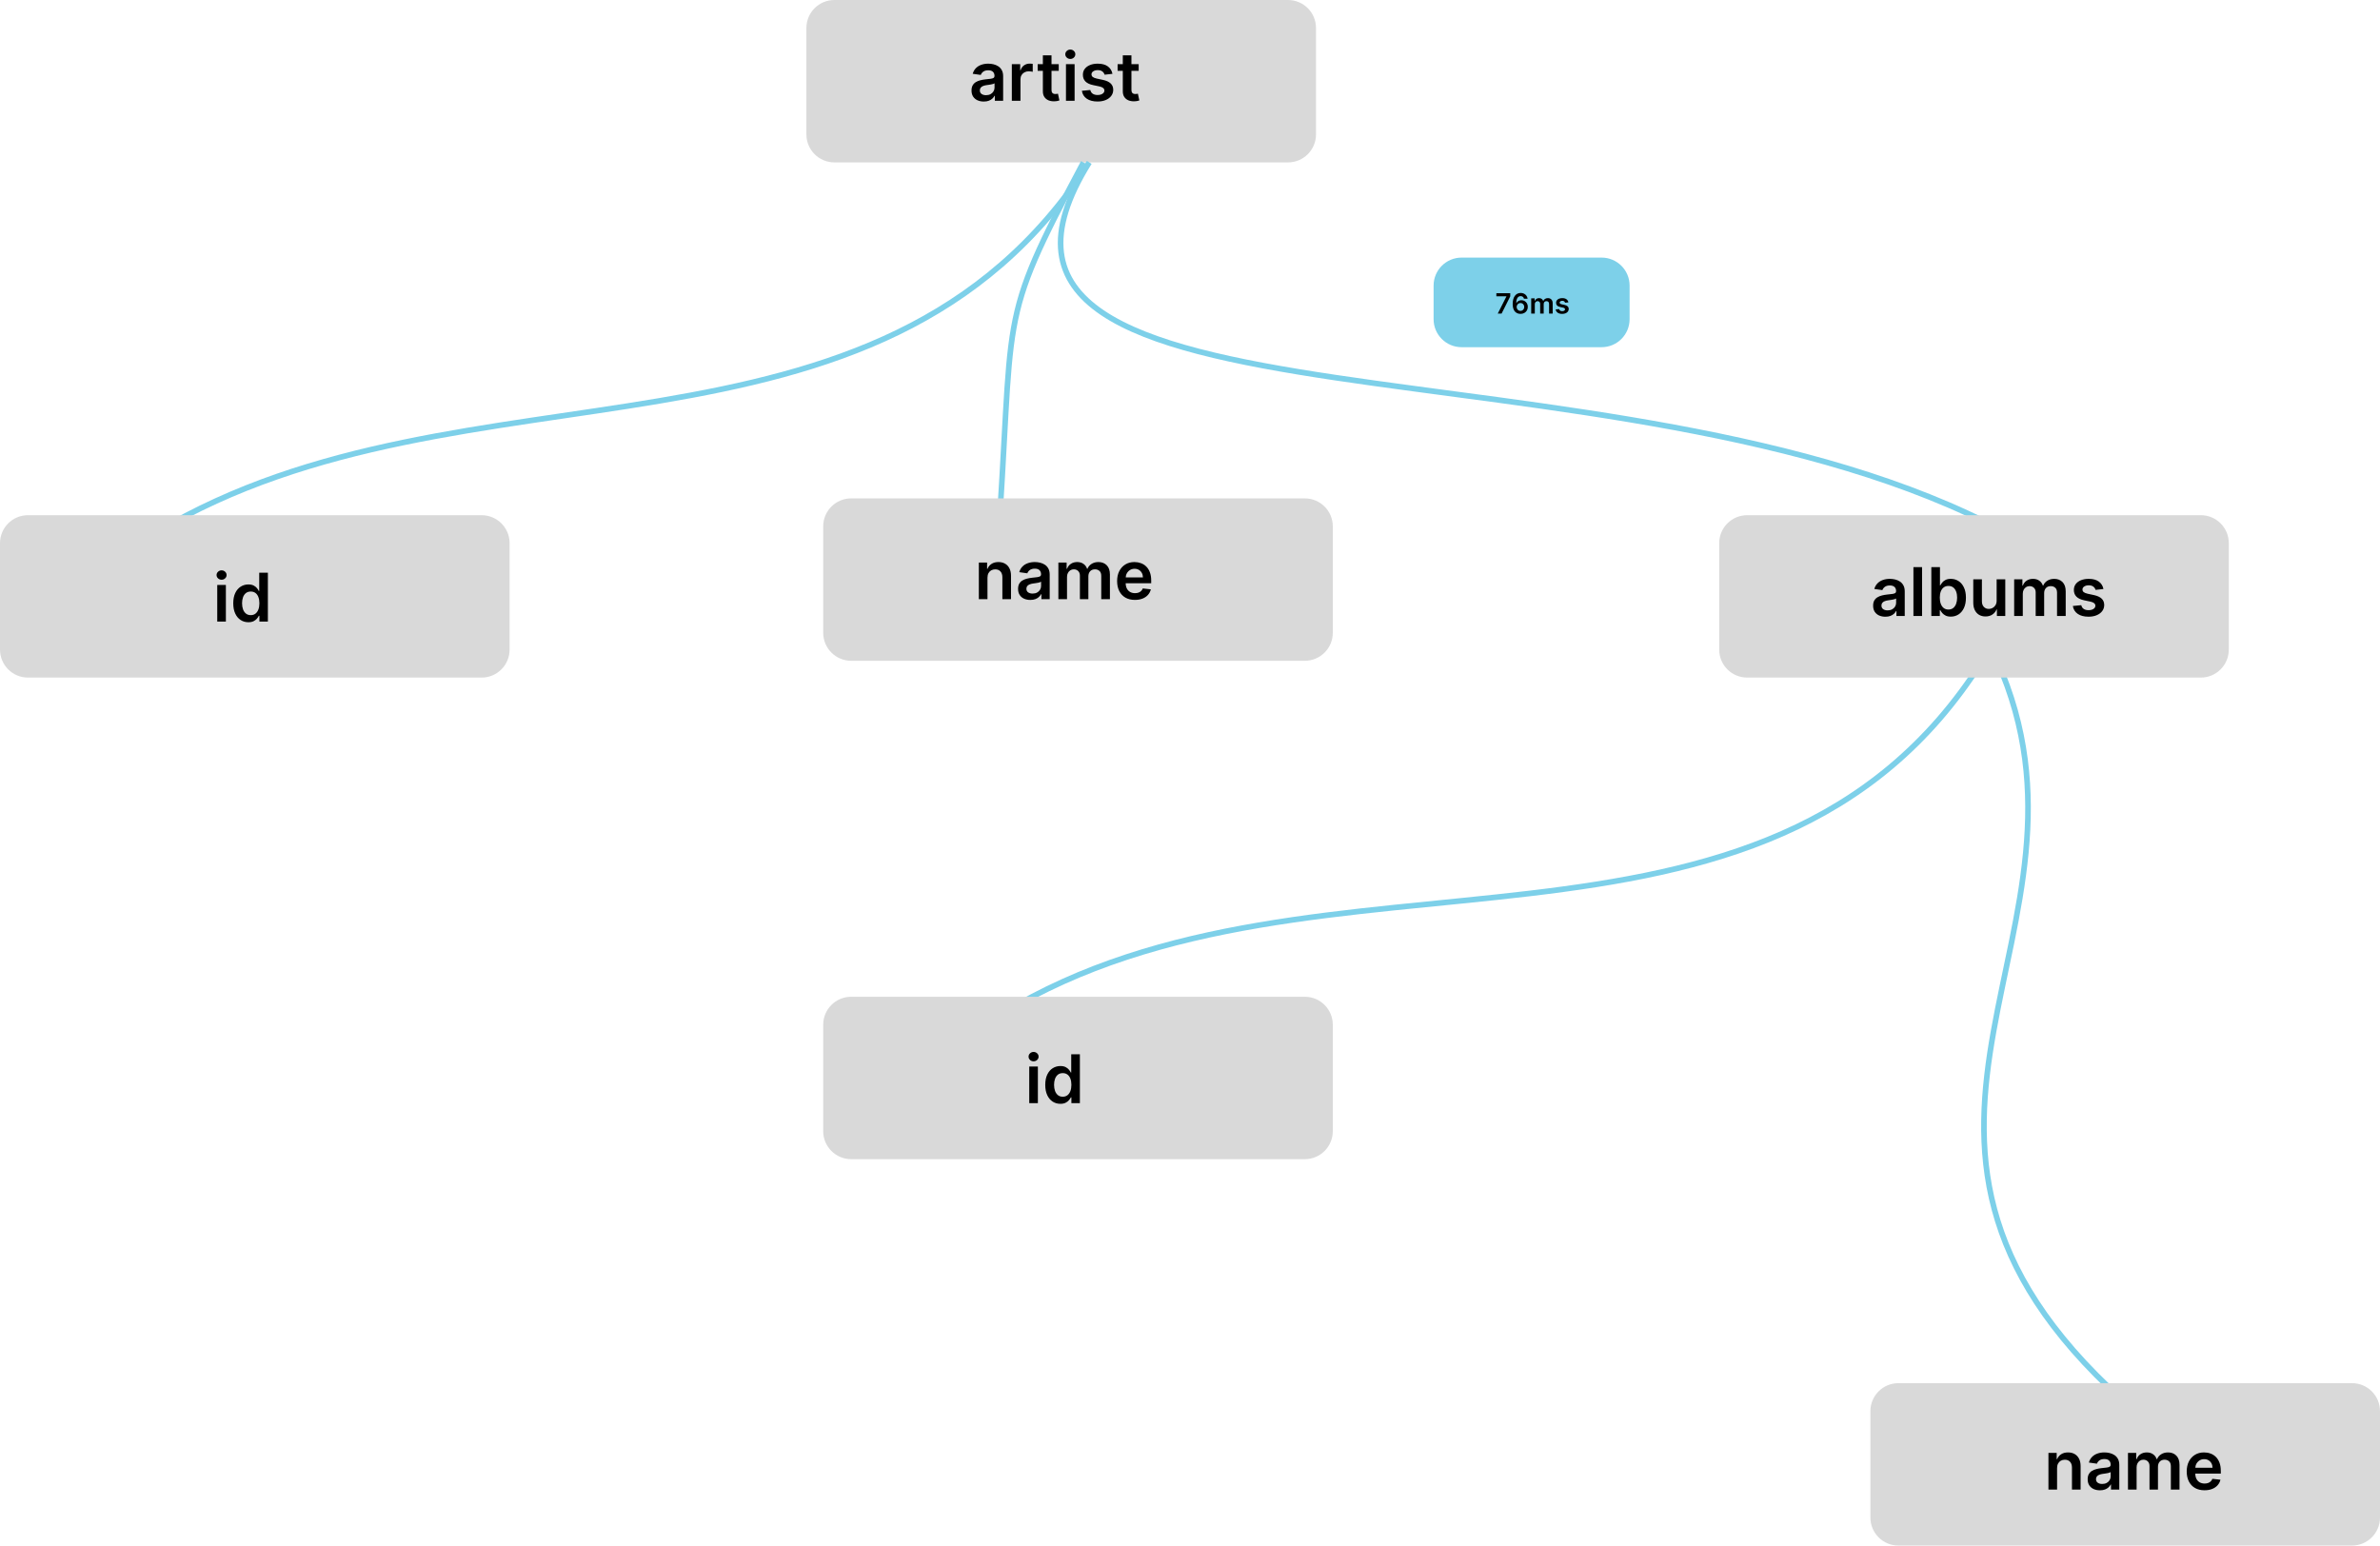
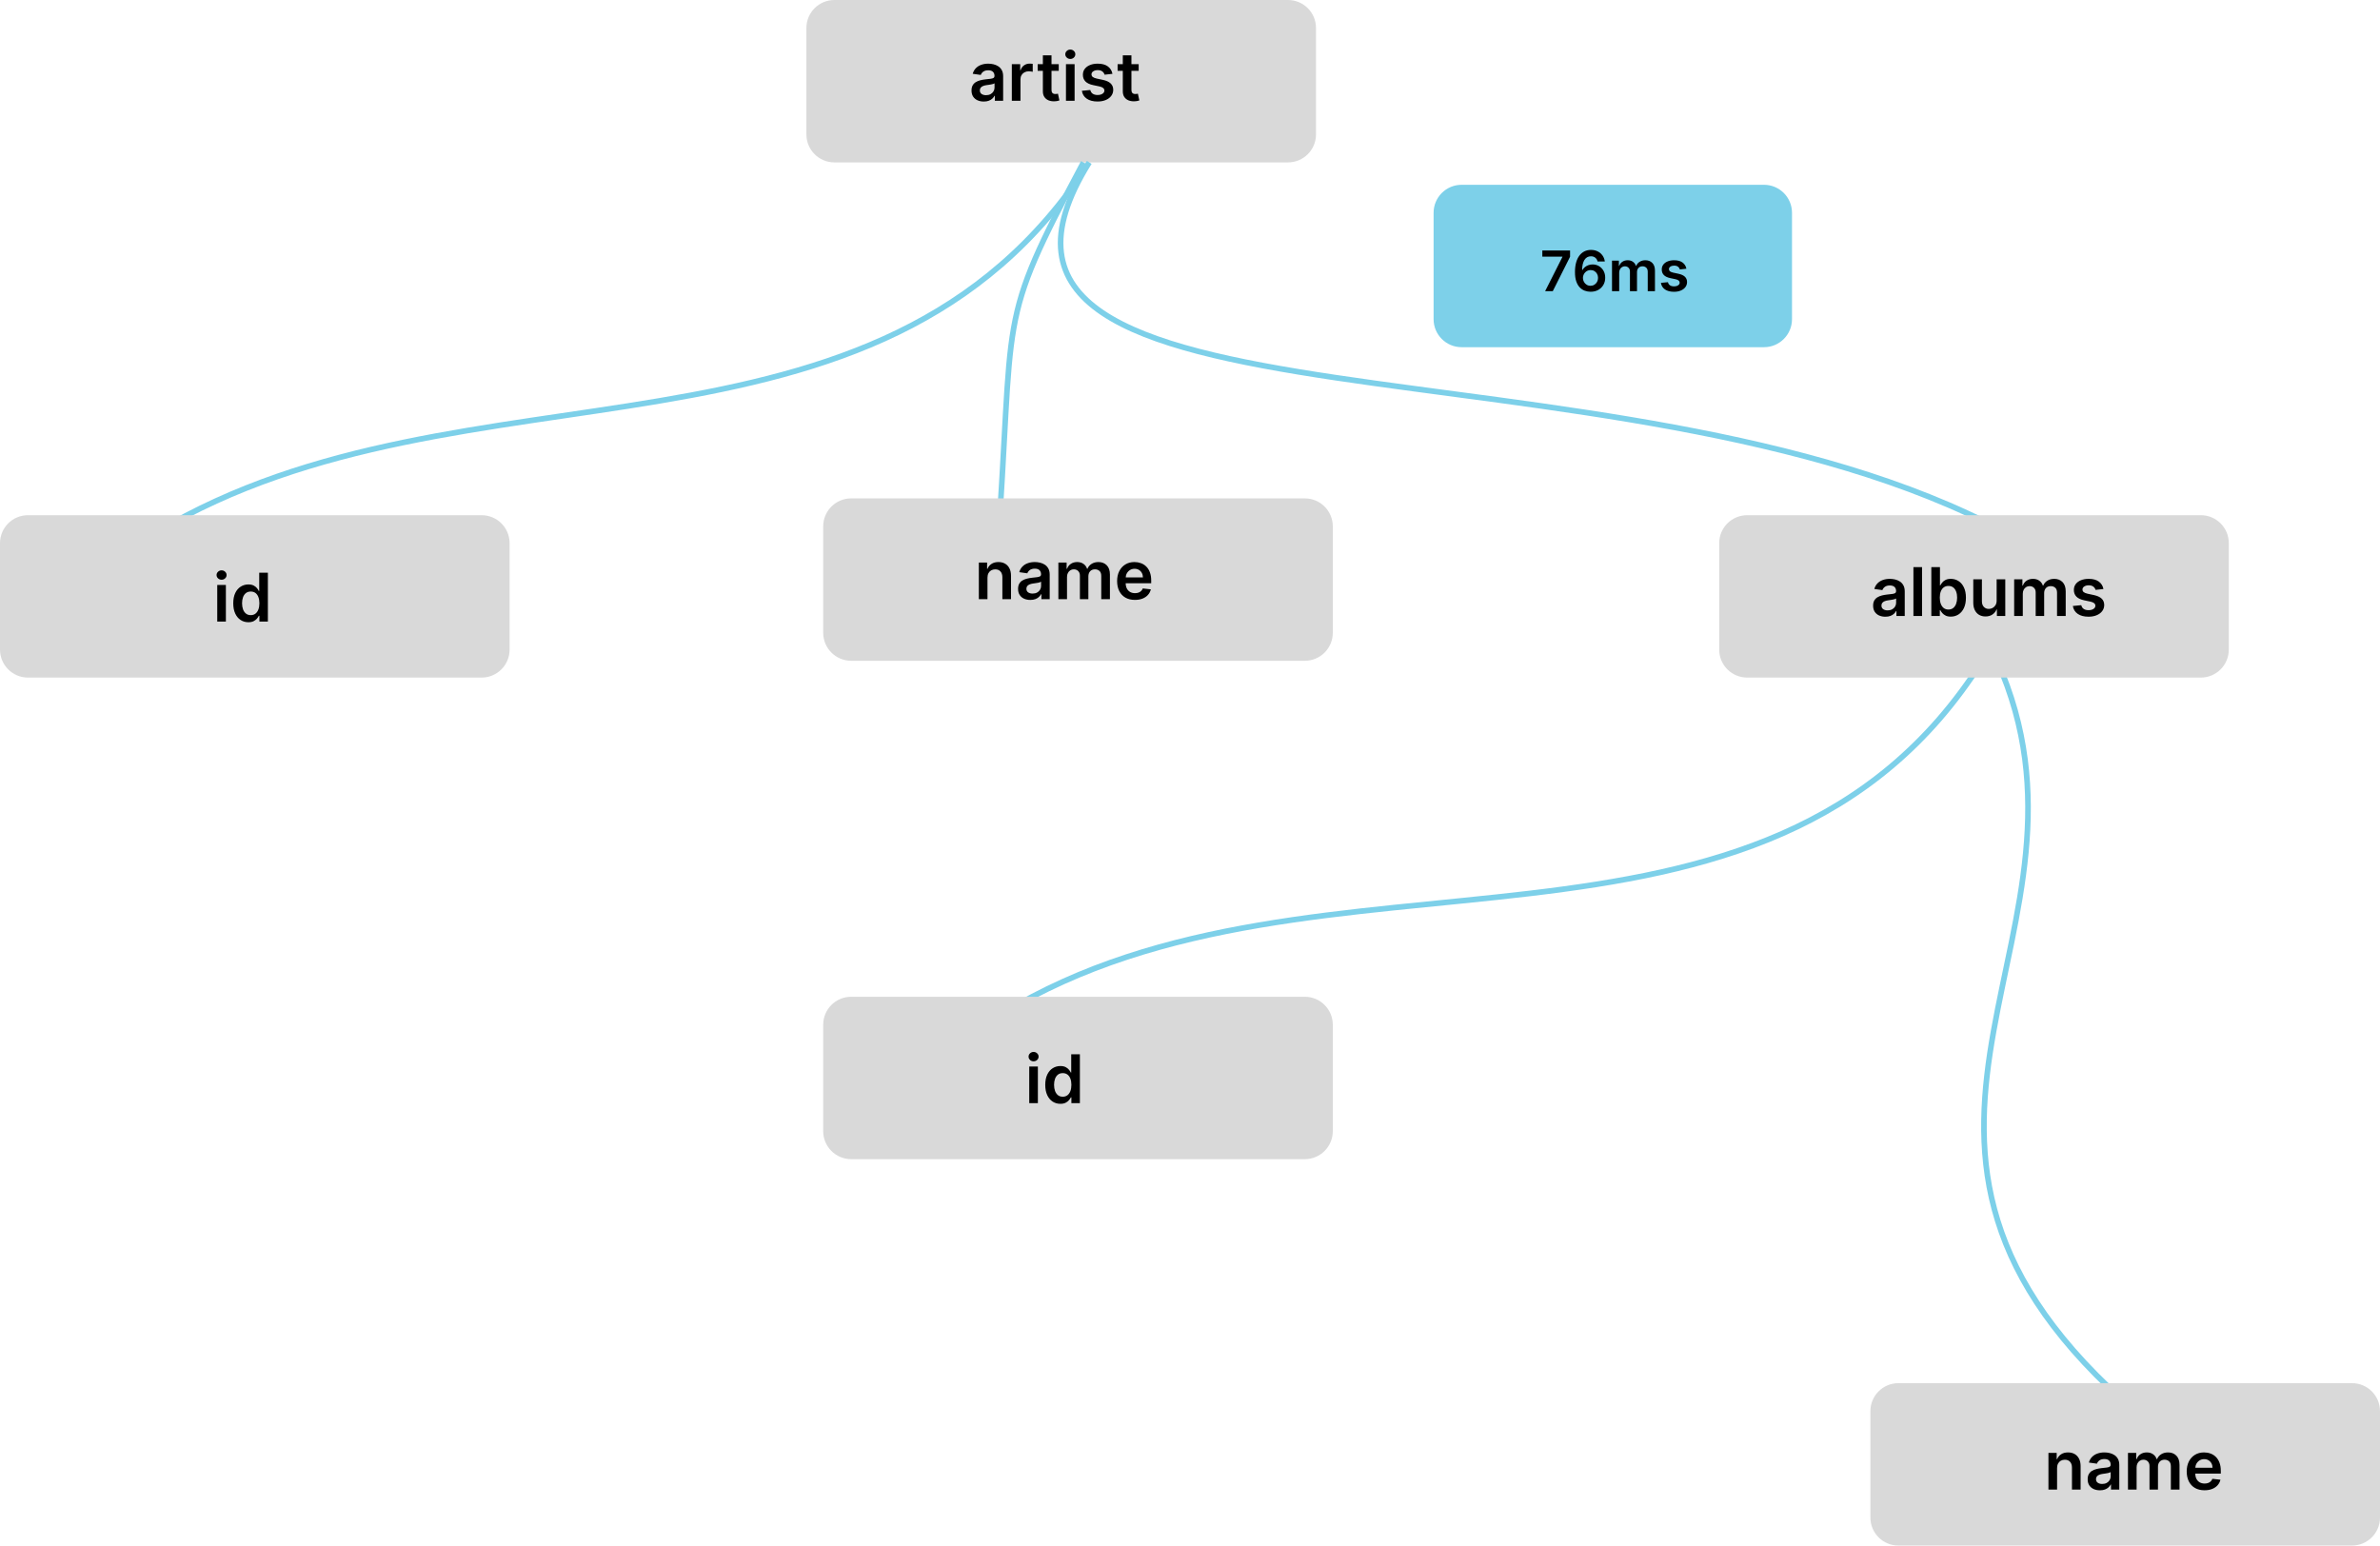
<svg xmlns="http://www.w3.org/2000/svg" width="425" height="276" viewBox="0 0 425 276" fill="none">
  <rect x="144" width="91" height="29" rx="5" fill="#D9D9D9" />
  <path d="M354 118C315.343 179.265 235.592 146.514 179 181" stroke="#7DD0E9" />
  <path d="M379 250C325.93 202.126 378.199 166.265 356.616 118" stroke="#7DD0E9" />
  <path d="M178 100C181.322 54.373 177.577 58.875 193.474 28.999" stroke="#7DD0E9" />
  <path d="M28 95C83.142 62.103 156.838 87.442 194.505 29C162.407 80.512 289.292 57.979 358 95" stroke="#7DD0E9" />
  <rect x="307" y="92" width="91" height="29" rx="5" fill="#D9D9D9" />
  <rect y="92" width="91" height="29" rx="5" fill="#D9D9D9" />
  <rect x="334" y="247" width="91" height="29" rx="5" fill="#D9D9D9" />
  <rect x="147" y="89" width="91" height="29" rx="5" fill="#D9D9D9" />
-   <rect x="256" y="46" width="35" height="16" rx="5" fill="#7DD0E9" />
+   <rect x="256" y="33" width="64" height="29" rx="5" fill="#7DD0E9" />
  <path d="M175.676 18.132C175.261 18.132 174.888 18.058 174.555 17.91C174.226 17.76 173.964 17.538 173.771 17.246C173.581 16.953 173.486 16.592 173.486 16.163C173.486 15.794 173.554 15.489 173.69 15.247C173.827 15.006 174.013 14.812 174.249 14.668C174.484 14.523 174.75 14.413 175.045 14.339C175.344 14.263 175.652 14.207 175.97 14.173C176.354 14.133 176.665 14.098 176.903 14.067C177.142 14.033 177.315 13.982 177.423 13.913C177.534 13.842 177.589 13.733 177.589 13.585V13.56C177.589 13.239 177.494 12.99 177.304 12.814C177.114 12.638 176.839 12.55 176.482 12.55C176.104 12.55 175.804 12.632 175.582 12.797C175.364 12.962 175.216 13.156 175.139 13.381L173.699 13.176C173.813 12.778 174 12.446 174.261 12.179C174.523 11.909 174.842 11.707 175.22 11.574C175.598 11.438 176.016 11.369 176.473 11.369C176.788 11.369 177.102 11.406 177.415 11.48C177.727 11.554 178.013 11.676 178.271 11.847C178.53 12.014 178.737 12.243 178.893 12.533C179.053 12.822 179.132 13.185 179.132 13.619V18H177.649V17.101H177.598C177.504 17.283 177.372 17.453 177.202 17.612C177.034 17.768 176.822 17.895 176.567 17.991C176.314 18.085 176.017 18.132 175.676 18.132ZM176.077 16.999C176.386 16.999 176.655 16.938 176.882 16.815C177.109 16.69 177.284 16.526 177.406 16.321C177.531 16.116 177.594 15.893 177.594 15.652V14.881C177.545 14.921 177.463 14.957 177.347 14.992C177.233 15.026 177.105 15.055 176.963 15.081C176.821 15.107 176.68 15.129 176.541 15.149C176.402 15.169 176.281 15.186 176.179 15.2C175.949 15.232 175.743 15.283 175.561 15.354C175.379 15.425 175.236 15.524 175.131 15.652C175.026 15.777 174.973 15.939 174.973 16.138C174.973 16.422 175.077 16.636 175.284 16.781C175.491 16.926 175.756 16.999 176.077 16.999ZM180.683 18V11.454H182.179V12.546H182.247C182.366 12.168 182.571 11.876 182.861 11.672C183.153 11.464 183.487 11.361 183.862 11.361C183.947 11.361 184.043 11.365 184.148 11.374C184.256 11.379 184.345 11.389 184.416 11.403V12.822C184.351 12.8 184.247 12.78 184.105 12.763C183.966 12.743 183.831 12.733 183.7 12.733C183.419 12.733 183.166 12.794 182.942 12.916C182.72 13.036 182.545 13.202 182.418 13.415C182.29 13.628 182.226 13.874 182.226 14.152V18H180.683ZM189.061 11.454V12.648H185.298V11.454H189.061ZM186.227 9.886H187.77V16.031C187.77 16.239 187.801 16.398 187.864 16.509C187.929 16.616 188.014 16.69 188.119 16.73C188.224 16.77 188.341 16.79 188.469 16.79C188.565 16.79 188.653 16.783 188.733 16.768C188.815 16.754 188.878 16.741 188.92 16.73L189.18 17.936C189.098 17.965 188.98 17.996 188.827 18.03C188.676 18.064 188.491 18.084 188.273 18.09C187.886 18.101 187.538 18.043 187.229 17.915C186.919 17.784 186.673 17.582 186.491 17.31C186.313 17.037 186.224 16.696 186.227 16.287V9.886ZM190.351 18V11.454H191.894V18H190.351ZM191.127 10.526C190.882 10.526 190.672 10.445 190.496 10.283C190.32 10.118 190.232 9.92 190.232 9.69C190.232 9.457 190.32 9.26 190.496 9.098C190.672 8.933 190.882 8.851 191.127 8.851C191.374 8.851 191.584 8.933 191.757 9.098C191.934 9.26 192.022 9.457 192.022 9.69C192.022 9.92 191.934 10.118 191.757 10.283C191.584 10.445 191.374 10.526 191.127 10.526ZM198.653 13.185L197.247 13.338C197.207 13.196 197.138 13.062 197.038 12.938C196.942 12.812 196.811 12.712 196.646 12.635C196.482 12.558 196.28 12.52 196.041 12.52C195.72 12.52 195.45 12.589 195.232 12.729C195.016 12.868 194.909 13.048 194.912 13.27C194.909 13.46 194.979 13.615 195.121 13.734C195.266 13.854 195.504 13.952 195.837 14.028L196.953 14.267C197.572 14.401 198.033 14.612 198.334 14.902C198.638 15.192 198.791 15.571 198.794 16.04C198.791 16.452 198.67 16.815 198.432 17.131C198.196 17.443 197.868 17.688 197.447 17.864C197.027 18.04 196.544 18.128 195.999 18.128C195.197 18.128 194.553 17.96 194.064 17.625C193.575 17.287 193.284 16.817 193.19 16.215L194.695 16.07C194.763 16.365 194.908 16.588 195.129 16.739C195.351 16.889 195.639 16.965 195.994 16.965C196.361 16.965 196.655 16.889 196.876 16.739C197.101 16.588 197.213 16.402 197.213 16.18C197.213 15.993 197.141 15.838 196.996 15.716C196.854 15.594 196.632 15.5 196.331 15.435L195.214 15.2C194.587 15.07 194.122 14.849 193.821 14.54C193.52 14.227 193.371 13.832 193.374 13.355C193.371 12.952 193.48 12.602 193.702 12.307C193.926 12.008 194.237 11.778 194.635 11.617C195.036 11.452 195.497 11.369 196.02 11.369C196.787 11.369 197.391 11.533 197.831 11.859C198.274 12.186 198.548 12.628 198.653 13.185ZM203.335 11.454V12.648H199.572V11.454H203.335ZM200.501 9.886H202.043V16.031C202.043 16.239 202.075 16.398 202.137 16.509C202.202 16.616 202.288 16.69 202.393 16.73C202.498 16.77 202.614 16.79 202.742 16.79C202.839 16.79 202.927 16.783 203.006 16.768C203.089 16.754 203.151 16.741 203.194 16.73L203.454 17.936C203.371 17.965 203.254 17.996 203.1 18.03C202.95 18.064 202.765 18.084 202.546 18.09C202.16 18.101 201.812 18.043 201.502 17.915C201.192 17.784 200.947 17.582 200.765 17.31C200.586 17.037 200.498 16.696 200.501 16.287V9.886Z" fill="black" />
-   <path d="M267.456 56L269.003 52.939V52.914H267.208V52.364H269.685V52.926L268.14 56H267.456ZM271.511 56.05C271.337 56.048 271.167 56.018 271.002 55.959C270.836 55.899 270.687 55.801 270.554 55.666C270.422 55.53 270.316 55.35 270.238 55.125C270.16 54.899 270.122 54.619 270.123 54.285C270.123 53.974 270.156 53.696 270.222 53.452C270.289 53.208 270.384 53.002 270.508 52.834C270.632 52.665 270.782 52.536 270.957 52.447C271.134 52.358 271.331 52.314 271.549 52.314C271.777 52.314 271.979 52.359 272.156 52.449C272.333 52.539 272.477 52.662 272.585 52.818C272.694 52.973 272.762 53.148 272.788 53.344H272.14C272.107 53.204 272.039 53.093 271.936 53.01C271.834 52.926 271.705 52.884 271.549 52.884C271.296 52.884 271.102 52.993 270.966 53.212C270.831 53.431 270.763 53.732 270.762 54.114H270.787C270.845 54.01 270.92 53.921 271.012 53.846C271.105 53.772 271.209 53.714 271.325 53.674C271.442 53.633 271.566 53.612 271.696 53.612C271.909 53.612 272.1 53.663 272.269 53.765C272.44 53.866 272.575 54.007 272.674 54.185C272.774 54.363 272.823 54.566 272.822 54.796C272.823 55.035 272.768 55.25 272.658 55.441C272.548 55.63 272.395 55.779 272.198 55.888C272.002 55.997 271.773 56.051 271.511 56.05ZM271.508 55.517C271.637 55.517 271.752 55.486 271.854 55.423C271.956 55.36 272.036 55.276 272.095 55.169C272.155 55.062 272.184 54.943 272.182 54.81C272.184 54.68 272.155 54.562 272.097 54.457C272.04 54.352 271.962 54.268 271.861 54.207C271.76 54.145 271.646 54.114 271.517 54.114C271.421 54.114 271.331 54.133 271.248 54.169C271.166 54.206 271.093 54.257 271.032 54.322C270.97 54.386 270.922 54.461 270.886 54.546C270.852 54.63 270.834 54.72 270.833 54.816C270.834 54.942 270.864 55.059 270.922 55.166C270.98 55.272 271.06 55.357 271.161 55.421C271.263 55.485 271.379 55.517 271.508 55.517ZM273.429 56V53.273H274.043V53.736H274.075C274.132 53.58 274.226 53.458 274.358 53.37C274.489 53.282 274.646 53.237 274.828 53.237C275.013 53.237 275.168 53.282 275.295 53.372C275.423 53.461 275.513 53.582 275.565 53.736H275.593C275.654 53.585 275.755 53.464 275.899 53.374C276.043 53.283 276.214 53.237 276.412 53.237C276.663 53.237 276.868 53.316 277.026 53.475C277.185 53.634 277.264 53.865 277.264 54.169V56H276.62V54.269C276.62 54.1 276.575 53.976 276.485 53.898C276.395 53.818 276.285 53.779 276.154 53.779C275.999 53.779 275.878 53.827 275.79 53.924C275.704 54.02 275.661 54.145 275.661 54.299V56H275.03V54.242C275.03 54.101 274.988 53.989 274.903 53.905C274.819 53.821 274.708 53.779 274.572 53.779C274.48 53.779 274.396 53.802 274.32 53.85C274.244 53.896 274.184 53.962 274.139 54.047C274.094 54.131 274.072 54.229 274.072 54.342V56H273.429ZM280.072 53.994L279.486 54.057C279.469 53.998 279.44 53.943 279.399 53.891C279.359 53.839 279.304 53.797 279.235 53.765C279.167 53.733 279.083 53.717 278.983 53.717C278.85 53.717 278.737 53.746 278.646 53.804C278.556 53.862 278.512 53.937 278.513 54.029C278.512 54.108 278.541 54.173 278.6 54.223C278.66 54.272 278.76 54.313 278.898 54.345L279.363 54.445C279.621 54.5 279.813 54.588 279.939 54.709C280.065 54.83 280.129 54.988 280.13 55.183C280.129 55.355 280.079 55.506 279.979 55.638C279.881 55.768 279.744 55.87 279.569 55.943C279.394 56.017 279.193 56.053 278.966 56.053C278.632 56.053 278.363 55.983 278.159 55.844C277.956 55.703 277.835 55.507 277.795 55.256L278.422 55.196C278.451 55.319 278.511 55.412 278.603 55.474C278.696 55.537 278.816 55.569 278.964 55.569C279.116 55.569 279.239 55.537 279.331 55.474C279.425 55.412 279.472 55.334 279.472 55.242C279.472 55.164 279.441 55.099 279.381 55.048C279.322 54.997 279.23 54.958 279.104 54.931L278.639 54.834C278.377 54.779 278.184 54.687 278.058 54.558C277.933 54.428 277.871 54.264 277.872 54.065C277.871 53.897 277.916 53.751 278.009 53.628C278.102 53.504 278.232 53.408 278.397 53.34C278.564 53.272 278.757 53.237 278.974 53.237C279.294 53.237 279.546 53.305 279.729 53.441C279.914 53.578 280.028 53.762 280.072 53.994Z" fill="black" />
+   <path d="M275.913 52L279.006 45.878V45.828H275.415V44.727H280.369V45.853L277.28 52H275.913ZM284.023 52.099C283.675 52.097 283.335 52.037 283.003 51.918C282.672 51.798 282.374 51.602 282.108 51.332C281.843 51.06 281.633 50.699 281.476 50.249C281.32 49.797 281.243 49.237 281.246 48.57C281.246 47.947 281.312 47.392 281.444 46.904C281.577 46.416 281.768 46.005 282.016 45.668C282.265 45.33 282.564 45.072 282.915 44.894C283.267 44.717 283.662 44.628 284.097 44.628C284.554 44.628 284.959 44.718 285.312 44.898C285.667 45.078 285.953 45.324 286.171 45.636C286.389 45.947 286.524 46.297 286.576 46.688H285.28C285.213 46.408 285.077 46.186 284.871 46.02C284.668 45.852 284.41 45.768 284.097 45.768C283.593 45.768 283.205 45.987 282.932 46.425C282.662 46.863 282.526 47.464 282.524 48.229H282.574C282.69 48.02 282.84 47.842 283.025 47.693C283.209 47.543 283.418 47.428 283.65 47.348C283.884 47.265 284.131 47.224 284.392 47.224C284.818 47.224 285.2 47.325 285.539 47.529C285.88 47.733 286.15 48.013 286.349 48.371C286.547 48.726 286.646 49.133 286.643 49.592C286.646 50.071 286.537 50.5 286.317 50.881C286.096 51.26 285.79 51.559 285.397 51.776C285.004 51.994 284.546 52.102 284.023 52.099ZM284.015 51.034C284.273 51.034 284.504 50.971 284.708 50.846C284.912 50.72 285.073 50.551 285.191 50.338C285.309 50.125 285.367 49.886 285.365 49.621C285.367 49.36 285.31 49.125 285.194 48.914C285.081 48.703 284.923 48.536 284.722 48.413C284.521 48.29 284.291 48.229 284.033 48.229C283.841 48.229 283.663 48.265 283.497 48.339C283.331 48.412 283.187 48.514 283.064 48.644C282.941 48.772 282.844 48.921 282.773 49.092C282.704 49.26 282.668 49.44 282.666 49.631C282.668 49.885 282.728 50.118 282.844 50.331C282.96 50.544 283.119 50.715 283.323 50.842C283.527 50.97 283.757 51.034 284.015 51.034ZM287.858 52V46.545H289.086V47.472H289.15C289.264 47.16 289.452 46.916 289.715 46.741C289.978 46.563 290.291 46.474 290.656 46.474C291.025 46.474 291.337 46.564 291.59 46.744C291.846 46.922 292.026 47.164 292.13 47.472H292.187C292.307 47.169 292.511 46.928 292.797 46.748C293.086 46.566 293.428 46.474 293.824 46.474C294.326 46.474 294.735 46.633 295.052 46.95C295.37 47.267 295.528 47.73 295.528 48.339V52H294.239V48.538C294.239 48.199 294.149 47.952 293.969 47.795C293.789 47.637 293.569 47.557 293.309 47.557C292.999 47.557 292.756 47.655 292.581 47.849C292.408 48.041 292.322 48.29 292.322 48.598V52H291.061V48.484C291.061 48.203 290.976 47.978 290.805 47.81C290.637 47.642 290.417 47.557 290.145 47.557C289.96 47.557 289.792 47.605 289.64 47.7C289.489 47.792 289.368 47.923 289.278 48.094C289.188 48.262 289.143 48.458 289.143 48.683V52H287.858ZM301.143 47.987L299.972 48.115C299.938 47.997 299.88 47.885 299.798 47.781C299.717 47.677 299.608 47.593 299.471 47.529C299.334 47.465 299.165 47.433 298.967 47.433C298.699 47.433 298.474 47.491 298.292 47.607C298.112 47.723 298.023 47.874 298.026 48.058C298.023 48.217 298.081 48.346 298.2 48.445C298.32 48.545 298.519 48.626 298.796 48.69L299.727 48.889C300.243 49.001 300.626 49.177 300.877 49.418C301.13 49.66 301.258 49.976 301.261 50.367C301.258 50.71 301.158 51.013 300.959 51.276C300.762 51.536 300.489 51.74 300.138 51.886C299.788 52.033 299.386 52.106 298.931 52.106C298.263 52.106 297.726 51.967 297.319 51.688C296.912 51.406 296.669 51.014 296.591 50.512L297.844 50.391C297.901 50.638 298.022 50.823 298.207 50.949C298.391 51.074 298.632 51.137 298.928 51.137C299.233 51.137 299.478 51.074 299.663 50.949C299.85 50.823 299.943 50.668 299.943 50.484C299.943 50.327 299.883 50.198 299.762 50.097C299.644 49.995 299.459 49.917 299.208 49.862L298.278 49.667C297.754 49.558 297.367 49.374 297.116 49.117C296.866 48.856 296.741 48.527 296.744 48.129C296.741 47.793 296.832 47.502 297.017 47.256C297.204 47.007 297.463 46.815 297.795 46.68C298.129 46.543 298.513 46.474 298.949 46.474C299.588 46.474 300.091 46.611 300.458 46.883C300.827 47.155 301.056 47.523 301.143 47.987Z" fill="black" />
  <path d="M38.793 111V104.455H40.335V111H38.793ZM39.568 103.526C39.324 103.526 39.114 103.445 38.938 103.283C38.761 103.118 38.673 102.92 38.673 102.69C38.673 102.457 38.761 102.26 38.938 102.098C39.114 101.933 39.324 101.851 39.568 101.851C39.815 101.851 40.026 101.933 40.199 102.098C40.375 102.26 40.463 102.457 40.463 102.69C40.463 102.92 40.375 103.118 40.199 103.283C40.026 103.445 39.815 103.526 39.568 103.526ZM44.35 111.115C43.836 111.115 43.376 110.983 42.97 110.719C42.564 110.455 42.242 110.071 42.007 109.568C41.771 109.065 41.653 108.455 41.653 107.736C41.653 107.009 41.772 106.395 42.011 105.895C42.252 105.392 42.578 105.013 42.987 104.757C43.396 104.499 43.852 104.369 44.355 104.369C44.738 104.369 45.054 104.435 45.301 104.565C45.548 104.693 45.744 104.848 45.889 105.03C46.034 105.209 46.146 105.378 46.225 105.537H46.289V102.273H47.836V111H46.319V109.969H46.225C46.146 110.128 46.031 110.297 45.88 110.476C45.73 110.652 45.531 110.803 45.284 110.928C45.037 111.053 44.725 111.115 44.35 111.115ZM44.781 109.849C45.108 109.849 45.386 109.761 45.616 109.585C45.846 109.406 46.021 109.158 46.14 108.839C46.26 108.521 46.319 108.151 46.319 107.727C46.319 107.304 46.26 106.936 46.14 106.624C46.024 106.311 45.85 106.068 45.62 105.895C45.393 105.722 45.113 105.635 44.781 105.635C44.437 105.635 44.15 105.724 43.92 105.903C43.69 106.082 43.517 106.33 43.4 106.645C43.284 106.96 43.225 107.321 43.225 107.727C43.225 108.136 43.284 108.501 43.4 108.822C43.52 109.141 43.694 109.392 43.924 109.577C44.157 109.759 44.443 109.849 44.781 109.849Z" fill="black" />
  <path d="M176.335 103.165V107H174.793V100.455H176.267V101.567H176.344C176.494 101.2 176.734 100.909 177.064 100.693C177.396 100.477 177.807 100.369 178.295 100.369C178.747 100.369 179.141 100.466 179.476 100.659C179.814 100.852 180.075 101.132 180.26 101.499C180.447 101.865 180.54 102.31 180.537 102.832V107H178.994V103.071C178.994 102.634 178.881 102.291 178.653 102.044C178.429 101.797 178.118 101.673 177.72 101.673C177.45 101.673 177.21 101.733 177 101.852C176.793 101.969 176.629 102.138 176.51 102.359C176.393 102.581 176.335 102.849 176.335 103.165ZM183.989 107.132C183.574 107.132 183.2 107.058 182.868 106.911C182.538 106.76 182.277 106.538 182.084 106.246C181.893 105.953 181.798 105.592 181.798 105.163C181.798 104.794 181.866 104.489 182.003 104.247C182.139 104.006 182.325 103.812 182.561 103.668C182.797 103.523 183.063 103.413 183.358 103.339C183.656 103.263 183.964 103.207 184.283 103.173C184.666 103.134 184.977 103.098 185.216 103.067C185.455 103.033 185.628 102.982 185.736 102.913C185.847 102.842 185.902 102.733 185.902 102.585V102.56C185.902 102.239 185.807 101.99 185.616 101.814C185.426 101.638 185.152 101.55 184.794 101.55C184.416 101.55 184.116 101.632 183.895 101.797C183.676 101.962 183.528 102.156 183.452 102.381L182.011 102.176C182.125 101.778 182.313 101.446 182.574 101.179C182.835 100.909 183.155 100.707 183.533 100.574C183.911 100.438 184.328 100.369 184.786 100.369C185.101 100.369 185.415 100.406 185.727 100.48C186.04 100.554 186.325 100.676 186.584 100.847C186.842 101.014 187.05 101.243 187.206 101.533C187.365 101.822 187.445 102.185 187.445 102.619V107H185.962V106.101H185.911C185.817 106.283 185.685 106.453 185.514 106.612C185.347 106.768 185.135 106.895 184.879 106.991C184.626 107.085 184.33 107.132 183.989 107.132ZM184.389 105.999C184.699 105.999 184.967 105.937 185.195 105.815C185.422 105.69 185.597 105.526 185.719 105.321C185.844 105.116 185.906 104.893 185.906 104.652V103.881C185.858 103.92 185.776 103.957 185.659 103.991C185.545 104.026 185.418 104.055 185.276 104.081C185.134 104.107 184.993 104.129 184.854 104.149C184.714 104.169 184.594 104.186 184.491 104.2C184.261 104.232 184.055 104.283 183.874 104.354C183.692 104.425 183.548 104.524 183.443 104.652C183.338 104.777 183.286 104.939 183.286 105.138C183.286 105.422 183.389 105.636 183.597 105.781C183.804 105.926 184.068 105.999 184.389 105.999ZM188.996 107V100.455H190.47V101.567H190.547C190.683 101.192 190.909 100.899 191.224 100.689C191.54 100.476 191.916 100.369 192.354 100.369C192.797 100.369 193.17 100.477 193.474 100.693C193.781 100.906 193.997 101.197 194.122 101.567H194.19C194.335 101.203 194.58 100.913 194.923 100.697C195.27 100.479 195.68 100.369 196.155 100.369C196.757 100.369 197.249 100.56 197.629 100.94C198.01 101.321 198.2 101.876 198.2 102.607V107H196.653V102.845C196.653 102.439 196.545 102.142 196.33 101.955C196.114 101.764 195.849 101.669 195.537 101.669C195.165 101.669 194.874 101.786 194.663 102.018C194.456 102.249 194.352 102.548 194.352 102.918V107H192.839V102.781C192.839 102.443 192.737 102.173 192.533 101.972C192.331 101.77 192.067 101.669 191.74 101.669C191.518 101.669 191.317 101.726 191.135 101.839C190.953 101.95 190.808 102.108 190.7 102.312C190.592 102.514 190.538 102.75 190.538 103.02V107H188.996ZM202.663 107.128C202.007 107.128 201.44 106.991 200.963 106.719C200.488 106.443 200.123 106.054 199.868 105.551C199.612 105.045 199.484 104.45 199.484 103.766C199.484 103.092 199.612 102.501 199.868 101.993C200.126 101.482 200.487 101.084 200.95 100.8C201.413 100.513 201.957 100.369 202.582 100.369C202.985 100.369 203.366 100.435 203.724 100.565C204.085 100.693 204.403 100.892 204.679 101.162C204.957 101.432 205.176 101.776 205.335 102.193C205.494 102.608 205.574 103.102 205.574 103.676V104.149H200.208V103.109H204.095C204.092 102.814 204.028 102.551 203.903 102.321C203.778 102.088 203.603 101.905 203.379 101.771C203.157 101.638 202.899 101.571 202.603 101.571C202.288 101.571 202.011 101.648 201.772 101.801C201.534 101.952 201.348 102.151 201.214 102.398C201.083 102.642 201.017 102.911 201.014 103.203V104.111C201.014 104.491 201.083 104.818 201.223 105.091C201.362 105.361 201.556 105.568 201.806 105.713C202.056 105.855 202.349 105.926 202.684 105.926C202.909 105.926 203.112 105.895 203.294 105.832C203.475 105.767 203.633 105.672 203.767 105.547C203.9 105.422 204.001 105.267 204.069 105.082L205.51 105.244C205.419 105.625 205.245 105.957 204.99 106.241C204.737 106.523 204.413 106.741 204.018 106.898C203.623 107.051 203.172 107.128 202.663 107.128Z" fill="black" />
  <path d="M336.676 110.132C336.261 110.132 335.888 110.058 335.555 109.911C335.226 109.76 334.964 109.538 334.771 109.246C334.581 108.953 334.486 108.592 334.486 108.163C334.486 107.794 334.554 107.489 334.69 107.247C334.827 107.006 335.013 106.812 335.249 106.668C335.484 106.523 335.75 106.413 336.045 106.339C336.344 106.263 336.652 106.207 336.97 106.173C337.354 106.134 337.665 106.098 337.903 106.067C338.142 106.033 338.315 105.982 338.423 105.913C338.534 105.842 338.589 105.733 338.589 105.585V105.56C338.589 105.239 338.494 104.99 338.304 104.814C338.114 104.638 337.839 104.55 337.482 104.55C337.104 104.55 336.804 104.632 336.582 104.797C336.364 104.962 336.216 105.156 336.139 105.381L334.699 105.176C334.813 104.778 335 104.446 335.261 104.179C335.523 103.909 335.842 103.707 336.22 103.574C336.598 103.438 337.016 103.369 337.473 103.369C337.788 103.369 338.102 103.406 338.415 103.48C338.727 103.554 339.013 103.676 339.271 103.847C339.53 104.014 339.737 104.243 339.893 104.533C340.053 104.822 340.132 105.185 340.132 105.619V110H338.649V109.101H338.598C338.504 109.283 338.372 109.453 338.202 109.612C338.034 109.768 337.822 109.895 337.567 109.991C337.314 110.085 337.017 110.132 336.676 110.132ZM337.077 108.999C337.386 108.999 337.655 108.937 337.882 108.815C338.109 108.69 338.284 108.526 338.406 108.321C338.531 108.116 338.594 107.893 338.594 107.652V106.881C338.545 106.92 338.463 106.957 338.347 106.991C338.233 107.026 338.105 107.055 337.963 107.081C337.821 107.107 337.68 107.129 337.541 107.149C337.402 107.169 337.281 107.186 337.179 107.2C336.949 107.232 336.743 107.283 336.561 107.354C336.379 107.425 336.236 107.524 336.131 107.652C336.026 107.777 335.973 107.939 335.973 108.138C335.973 108.422 336.077 108.636 336.284 108.781C336.491 108.926 336.756 108.999 337.077 108.999ZM343.226 101.273V110H341.683V101.273H343.226ZM344.88 110V101.273H346.423V104.537H346.487C346.566 104.378 346.679 104.209 346.824 104.03C346.968 103.848 347.164 103.693 347.412 103.565C347.659 103.435 347.974 103.369 348.358 103.369C348.863 103.369 349.319 103.499 349.725 103.757C350.135 104.013 350.458 104.392 350.697 104.895C350.939 105.395 351.059 106.009 351.059 106.736C351.059 107.455 350.941 108.065 350.706 108.568C350.47 109.071 350.149 109.455 349.743 109.719C349.336 109.983 348.876 110.115 348.362 110.115C347.987 110.115 347.676 110.053 347.429 109.928C347.181 109.803 346.983 109.652 346.832 109.476C346.684 109.297 346.569 109.128 346.487 108.969H346.397V110H344.88ZM346.393 106.727C346.393 107.151 346.453 107.521 346.572 107.839C346.694 108.158 346.869 108.406 347.096 108.585C347.326 108.761 347.605 108.849 347.931 108.849C348.272 108.849 348.558 108.759 348.788 108.577C349.018 108.392 349.191 108.141 349.308 107.822C349.427 107.501 349.487 107.136 349.487 106.727C349.487 106.321 349.429 105.96 349.312 105.645C349.196 105.33 349.022 105.082 348.792 104.903C348.562 104.724 348.275 104.635 347.931 104.635C347.602 104.635 347.322 104.722 347.092 104.895C346.862 105.068 346.687 105.311 346.568 105.624C346.451 105.936 346.393 106.304 346.393 106.727ZM356.543 107.247V103.455H358.085V110H356.589V108.837H356.521C356.374 109.203 356.131 109.503 355.793 109.736C355.457 109.969 355.044 110.085 354.553 110.085C354.124 110.085 353.744 109.99 353.415 109.8C353.088 109.607 352.832 109.327 352.648 108.96C352.463 108.591 352.371 108.145 352.371 107.622V103.455H353.913V107.384C353.913 107.798 354.027 108.128 354.254 108.372C354.482 108.616 354.78 108.739 355.149 108.739C355.376 108.739 355.597 108.683 355.81 108.572C356.023 108.462 356.197 108.297 356.334 108.078C356.473 107.857 356.543 107.58 356.543 107.247ZM359.672 110V103.455H361.146V104.567H361.223C361.359 104.192 361.585 103.899 361.9 103.689C362.216 103.476 362.592 103.369 363.029 103.369C363.473 103.369 363.846 103.477 364.15 103.693C364.457 103.906 364.673 104.197 364.798 104.567H364.866C365.011 104.203 365.255 103.913 365.599 103.697C365.946 103.479 366.356 103.369 366.831 103.369C367.433 103.369 367.924 103.56 368.305 103.94C368.686 104.321 368.876 104.876 368.876 105.607V110H367.329V105.845C367.329 105.439 367.221 105.142 367.005 104.955C366.789 104.764 366.525 104.669 366.213 104.669C365.841 104.669 365.549 104.786 365.339 105.018C365.132 105.249 365.028 105.548 365.028 105.918V110H363.515V105.781C363.515 105.443 363.413 105.173 363.208 104.972C363.007 104.77 362.743 104.669 362.416 104.669C362.194 104.669 361.993 104.726 361.811 104.839C361.629 104.95 361.484 105.108 361.376 105.312C361.268 105.514 361.214 105.75 361.214 106.02V110H359.672ZM375.614 105.185L374.208 105.338C374.168 105.196 374.099 105.062 373.999 104.938C373.903 104.812 373.772 104.712 373.607 104.635C373.442 104.558 373.241 104.52 373.002 104.52C372.681 104.52 372.411 104.589 372.192 104.729C371.977 104.868 371.87 105.048 371.873 105.27C371.87 105.46 371.94 105.615 372.082 105.734C372.227 105.854 372.465 105.952 372.798 106.028L373.914 106.267C374.533 106.401 374.994 106.612 375.295 106.902C375.599 107.192 375.752 107.571 375.755 108.04C375.752 108.452 375.631 108.815 375.393 109.131C375.157 109.443 374.829 109.687 374.408 109.864C373.988 110.04 373.505 110.128 372.96 110.128C372.158 110.128 371.513 109.96 371.025 109.625C370.536 109.287 370.245 108.817 370.151 108.214L371.656 108.07C371.724 108.365 371.869 108.588 372.09 108.739C372.312 108.889 372.6 108.964 372.955 108.964C373.322 108.964 373.616 108.889 373.837 108.739C374.062 108.588 374.174 108.402 374.174 108.18C374.174 107.993 374.102 107.838 373.957 107.716C373.815 107.594 373.593 107.5 373.292 107.435L372.175 107.2C371.548 107.07 371.083 106.849 370.782 106.54C370.481 106.227 370.332 105.832 370.335 105.355C370.332 104.952 370.441 104.602 370.663 104.307C370.887 104.009 371.198 103.778 371.596 103.616C371.996 103.452 372.458 103.369 372.981 103.369C373.748 103.369 374.352 103.533 374.792 103.859C375.235 104.186 375.509 104.628 375.614 105.185Z" fill="black" />
  <path d="M367.335 262.165V266H365.793V259.455H367.267V260.567H367.344C367.494 260.2 367.734 259.909 368.064 259.693C368.396 259.477 368.807 259.369 369.295 259.369C369.747 259.369 370.141 259.466 370.476 259.659C370.814 259.852 371.075 260.132 371.26 260.499C371.447 260.865 371.54 261.31 371.537 261.832V266H369.994V262.071C369.994 261.634 369.881 261.291 369.653 261.044C369.429 260.797 369.118 260.673 368.72 260.673C368.45 260.673 368.21 260.733 368 260.852C367.793 260.969 367.629 261.138 367.51 261.359C367.393 261.581 367.335 261.849 367.335 262.165ZM374.989 266.132C374.574 266.132 374.2 266.058 373.868 265.911C373.538 265.76 373.277 265.538 373.084 265.246C372.893 264.953 372.798 264.592 372.798 264.163C372.798 263.794 372.866 263.489 373.003 263.247C373.139 263.006 373.325 262.812 373.561 262.668C373.797 262.523 374.063 262.413 374.358 262.339C374.656 262.263 374.964 262.207 375.283 262.173C375.666 262.134 375.977 262.098 376.216 262.067C376.455 262.033 376.628 261.982 376.736 261.913C376.847 261.842 376.902 261.733 376.902 261.585V261.56C376.902 261.239 376.807 260.99 376.616 260.814C376.426 260.638 376.152 260.55 375.794 260.55C375.416 260.55 375.116 260.632 374.895 260.797C374.676 260.962 374.528 261.156 374.452 261.381L373.011 261.176C373.125 260.778 373.313 260.446 373.574 260.179C373.835 259.909 374.155 259.707 374.533 259.574C374.911 259.438 375.328 259.369 375.786 259.369C376.101 259.369 376.415 259.406 376.727 259.48C377.04 259.554 377.325 259.676 377.584 259.847C377.842 260.014 378.05 260.243 378.206 260.533C378.365 260.822 378.445 261.185 378.445 261.619V266H376.962V265.101H376.911C376.817 265.283 376.685 265.453 376.514 265.612C376.347 265.768 376.135 265.895 375.879 265.991C375.626 266.085 375.33 266.132 374.989 266.132ZM375.389 264.999C375.699 264.999 375.967 264.937 376.195 264.815C376.422 264.69 376.597 264.526 376.719 264.321C376.844 264.116 376.906 263.893 376.906 263.652V262.881C376.858 262.92 376.776 262.957 376.659 262.991C376.545 263.026 376.418 263.055 376.276 263.081C376.134 263.107 375.993 263.129 375.854 263.149C375.714 263.169 375.594 263.186 375.491 263.2C375.261 263.232 375.055 263.283 374.874 263.354C374.692 263.425 374.548 263.524 374.443 263.652C374.338 263.777 374.286 263.939 374.286 264.138C374.286 264.422 374.389 264.636 374.597 264.781C374.804 264.926 375.068 264.999 375.389 264.999ZM379.996 266V259.455H381.47V260.567H381.547C381.683 260.192 381.909 259.899 382.224 259.689C382.54 259.476 382.916 259.369 383.354 259.369C383.797 259.369 384.17 259.477 384.474 259.693C384.781 259.906 384.997 260.197 385.122 260.567H385.19C385.335 260.203 385.58 259.913 385.923 259.697C386.27 259.479 386.68 259.369 387.155 259.369C387.757 259.369 388.249 259.56 388.629 259.94C389.01 260.321 389.2 260.876 389.2 261.607V266H387.653V261.845C387.653 261.439 387.545 261.142 387.33 260.955C387.114 260.764 386.849 260.669 386.537 260.669C386.165 260.669 385.874 260.786 385.663 261.018C385.456 261.249 385.352 261.548 385.352 261.918V266H383.839V261.781C383.839 261.443 383.737 261.173 383.533 260.972C383.331 260.77 383.067 260.669 382.74 260.669C382.518 260.669 382.317 260.726 382.135 260.839C381.953 260.95 381.808 261.108 381.7 261.312C381.592 261.514 381.538 261.75 381.538 262.02V266H379.996ZM393.663 266.128C393.007 266.128 392.44 265.991 391.963 265.719C391.488 265.443 391.123 265.054 390.868 264.551C390.612 264.045 390.484 263.45 390.484 262.766C390.484 262.092 390.612 261.501 390.868 260.993C391.126 260.482 391.487 260.084 391.95 259.8C392.413 259.513 392.957 259.369 393.582 259.369C393.985 259.369 394.366 259.435 394.724 259.565C395.085 259.693 395.403 259.892 395.679 260.162C395.957 260.432 396.176 260.776 396.335 261.193C396.494 261.608 396.574 262.102 396.574 262.676V263.149H391.208V262.109H395.095C395.092 261.814 395.028 261.551 394.903 261.321C394.778 261.088 394.603 260.905 394.379 260.771C394.157 260.638 393.899 260.571 393.603 260.571C393.288 260.571 393.011 260.648 392.772 260.801C392.534 260.952 392.348 261.151 392.214 261.398C392.083 261.642 392.017 261.911 392.014 262.203V263.111C392.014 263.491 392.083 263.818 392.223 264.091C392.362 264.361 392.556 264.568 392.806 264.713C393.056 264.855 393.349 264.926 393.684 264.926C393.909 264.926 394.112 264.895 394.294 264.832C394.475 264.767 394.633 264.672 394.767 264.547C394.9 264.422 395.001 264.267 395.069 264.082L396.51 264.244C396.419 264.625 396.245 264.957 395.99 265.241C395.737 265.523 395.413 265.741 395.018 265.898C394.623 266.051 394.172 266.128 393.663 266.128Z" fill="black" />
  <rect x="147" y="178" width="91" height="29" rx="5" fill="#D9D9D9" />
  <path d="M183.793 197V190.455H185.335V197H183.793ZM184.568 189.526C184.324 189.526 184.114 189.445 183.938 189.283C183.761 189.118 183.673 188.92 183.673 188.69C183.673 188.457 183.761 188.26 183.938 188.098C184.114 187.933 184.324 187.851 184.568 187.851C184.815 187.851 185.026 187.933 185.199 188.098C185.375 188.26 185.463 188.457 185.463 188.69C185.463 188.92 185.375 189.118 185.199 189.283C185.026 189.445 184.815 189.526 184.568 189.526ZM189.35 197.115C188.836 197.115 188.376 196.983 187.97 196.719C187.564 196.455 187.243 196.071 187.007 195.568C186.771 195.065 186.653 194.455 186.653 193.736C186.653 193.009 186.772 192.395 187.011 191.895C187.252 191.392 187.578 191.013 187.987 190.757C188.396 190.499 188.852 190.369 189.355 190.369C189.738 190.369 190.054 190.435 190.301 190.565C190.548 190.693 190.744 190.848 190.889 191.03C191.034 191.209 191.146 191.378 191.225 191.537H191.289V188.273H192.836V197H191.319V195.969H191.225C191.146 196.128 191.031 196.297 190.88 196.476C190.73 196.652 190.531 196.803 190.284 196.928C190.037 197.053 189.725 197.115 189.35 197.115ZM189.781 195.849C190.108 195.849 190.386 195.761 190.616 195.585C190.846 195.406 191.021 195.158 191.14 194.839C191.26 194.521 191.319 194.151 191.319 193.727C191.319 193.304 191.26 192.936 191.14 192.624C191.024 192.311 190.85 192.068 190.62 191.895C190.393 191.722 190.113 191.635 189.781 191.635C189.437 191.635 189.15 191.724 188.92 191.903C188.69 192.082 188.517 192.33 188.4 192.645C188.284 192.96 188.225 193.321 188.225 193.727C188.225 194.136 188.284 194.501 188.4 194.822C188.52 195.141 188.694 195.392 188.924 195.577C189.157 195.759 189.443 195.849 189.781 195.849Z" fill="black" />
</svg>
